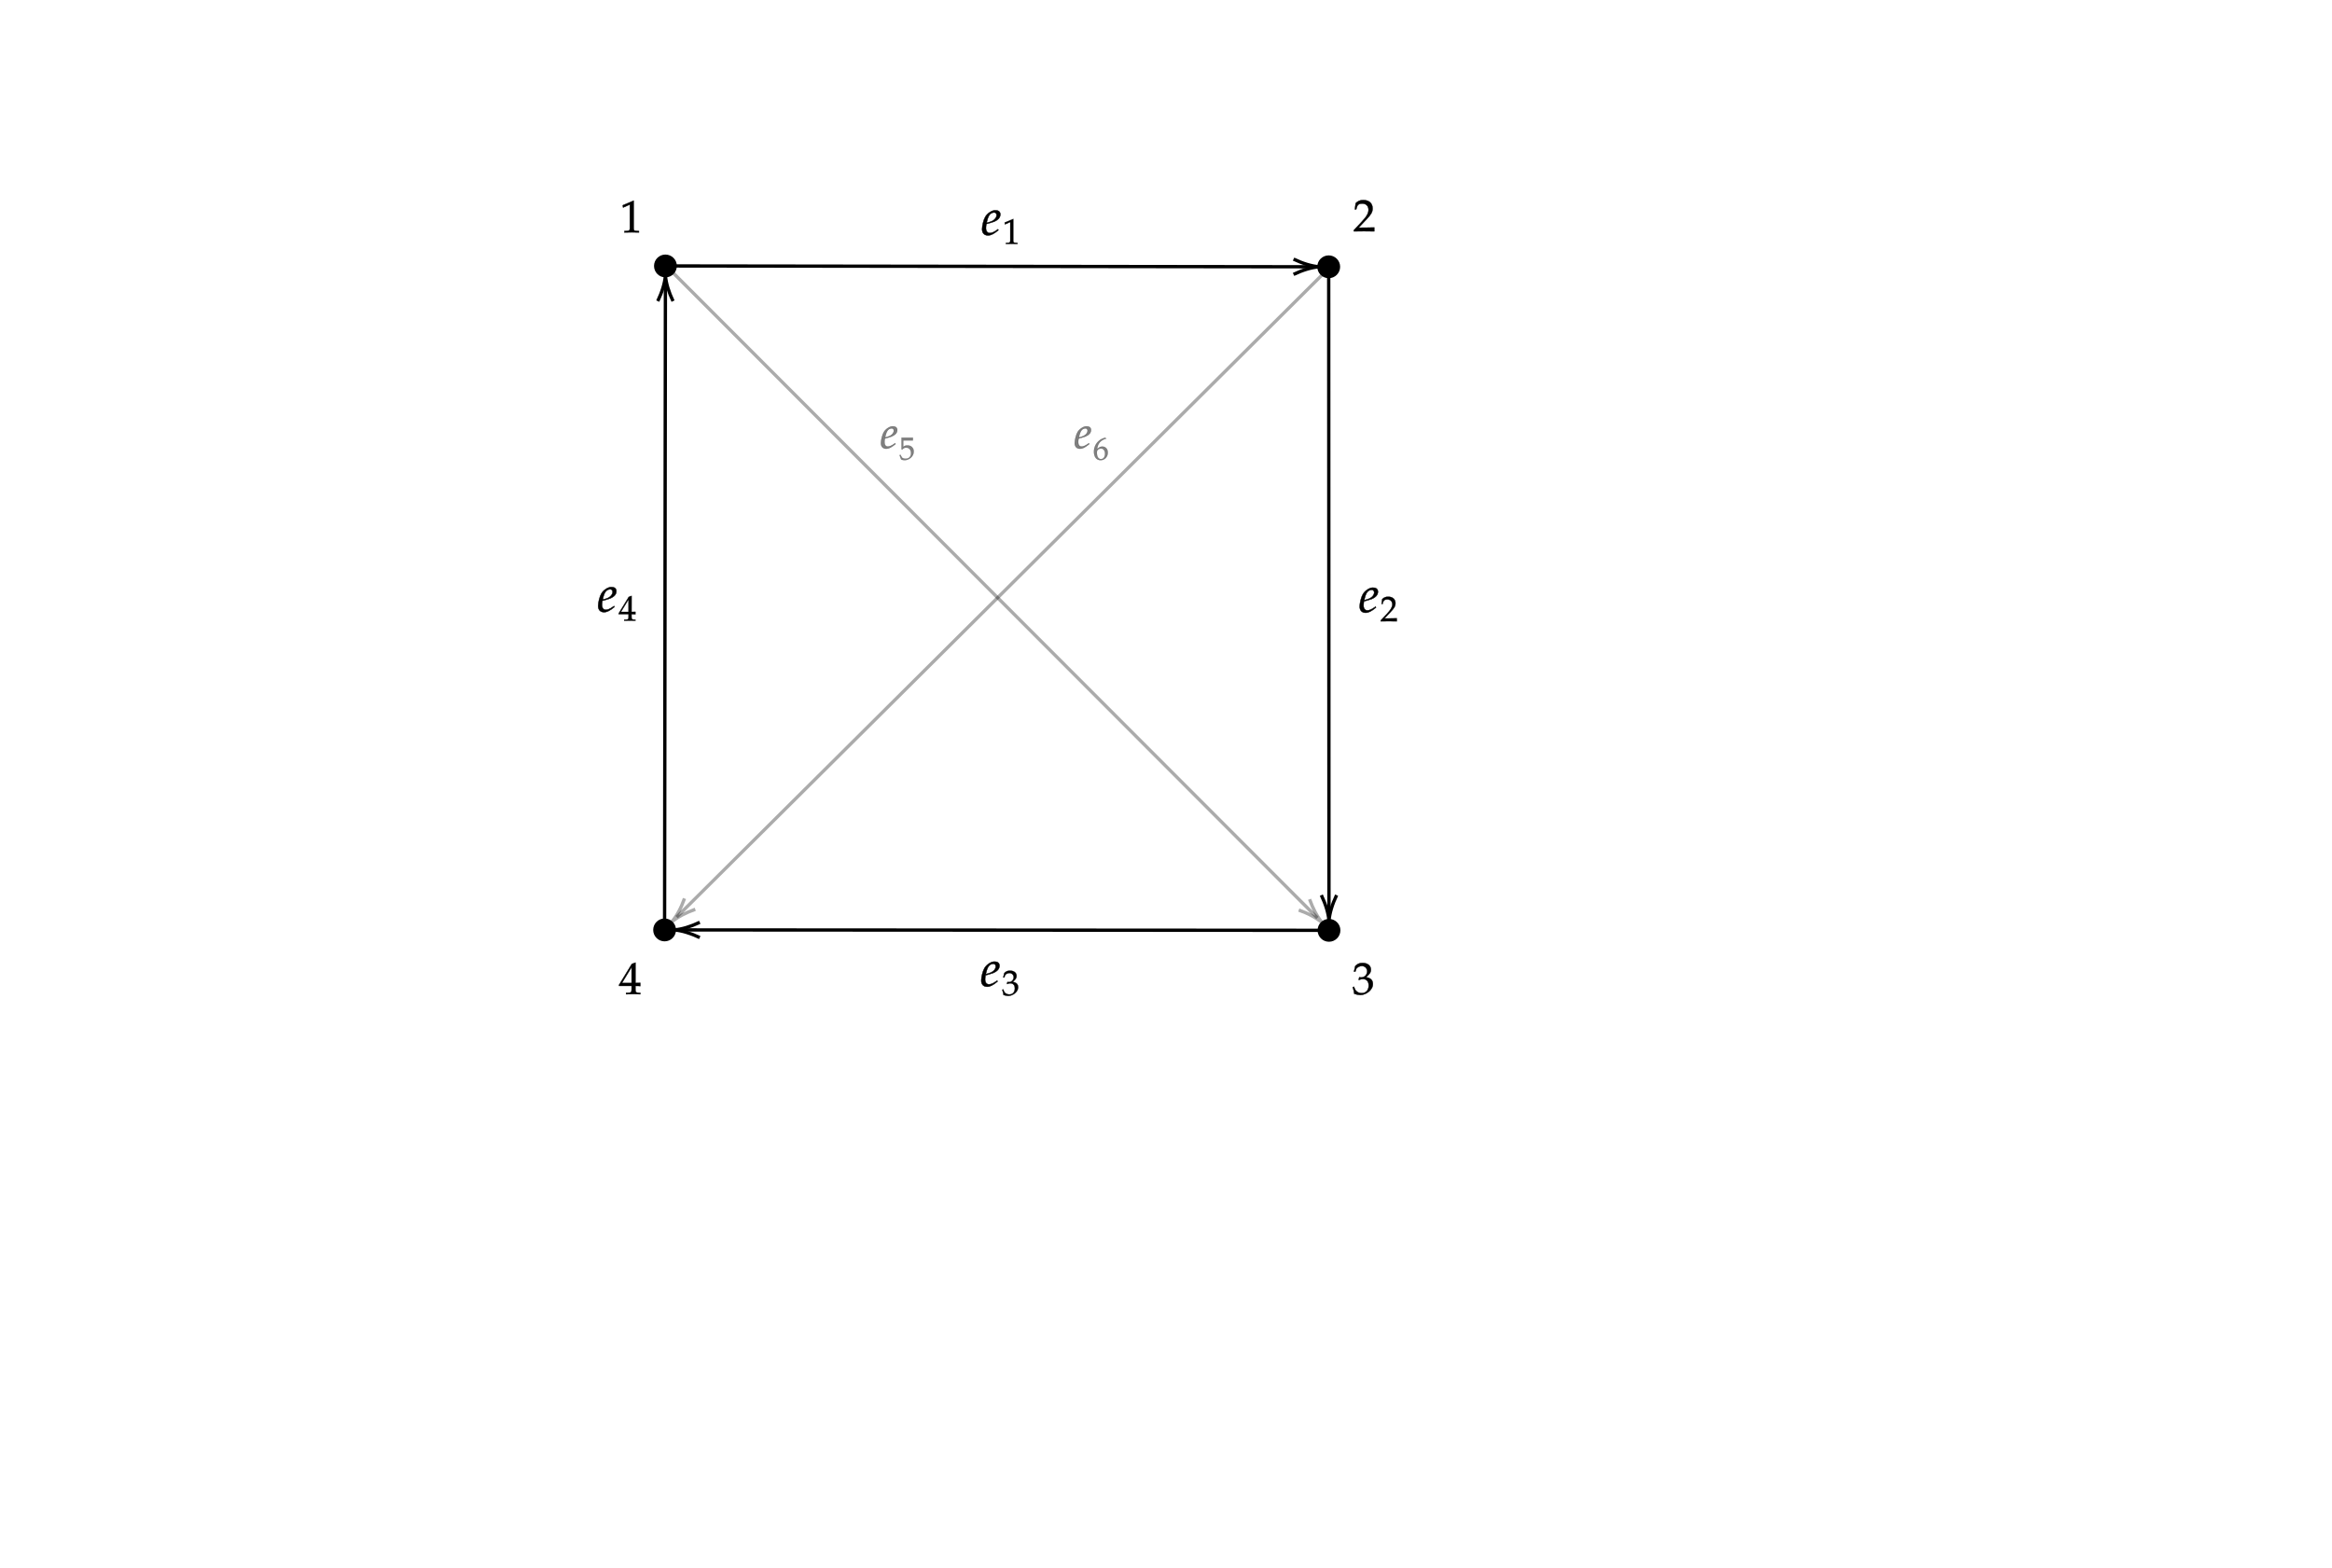
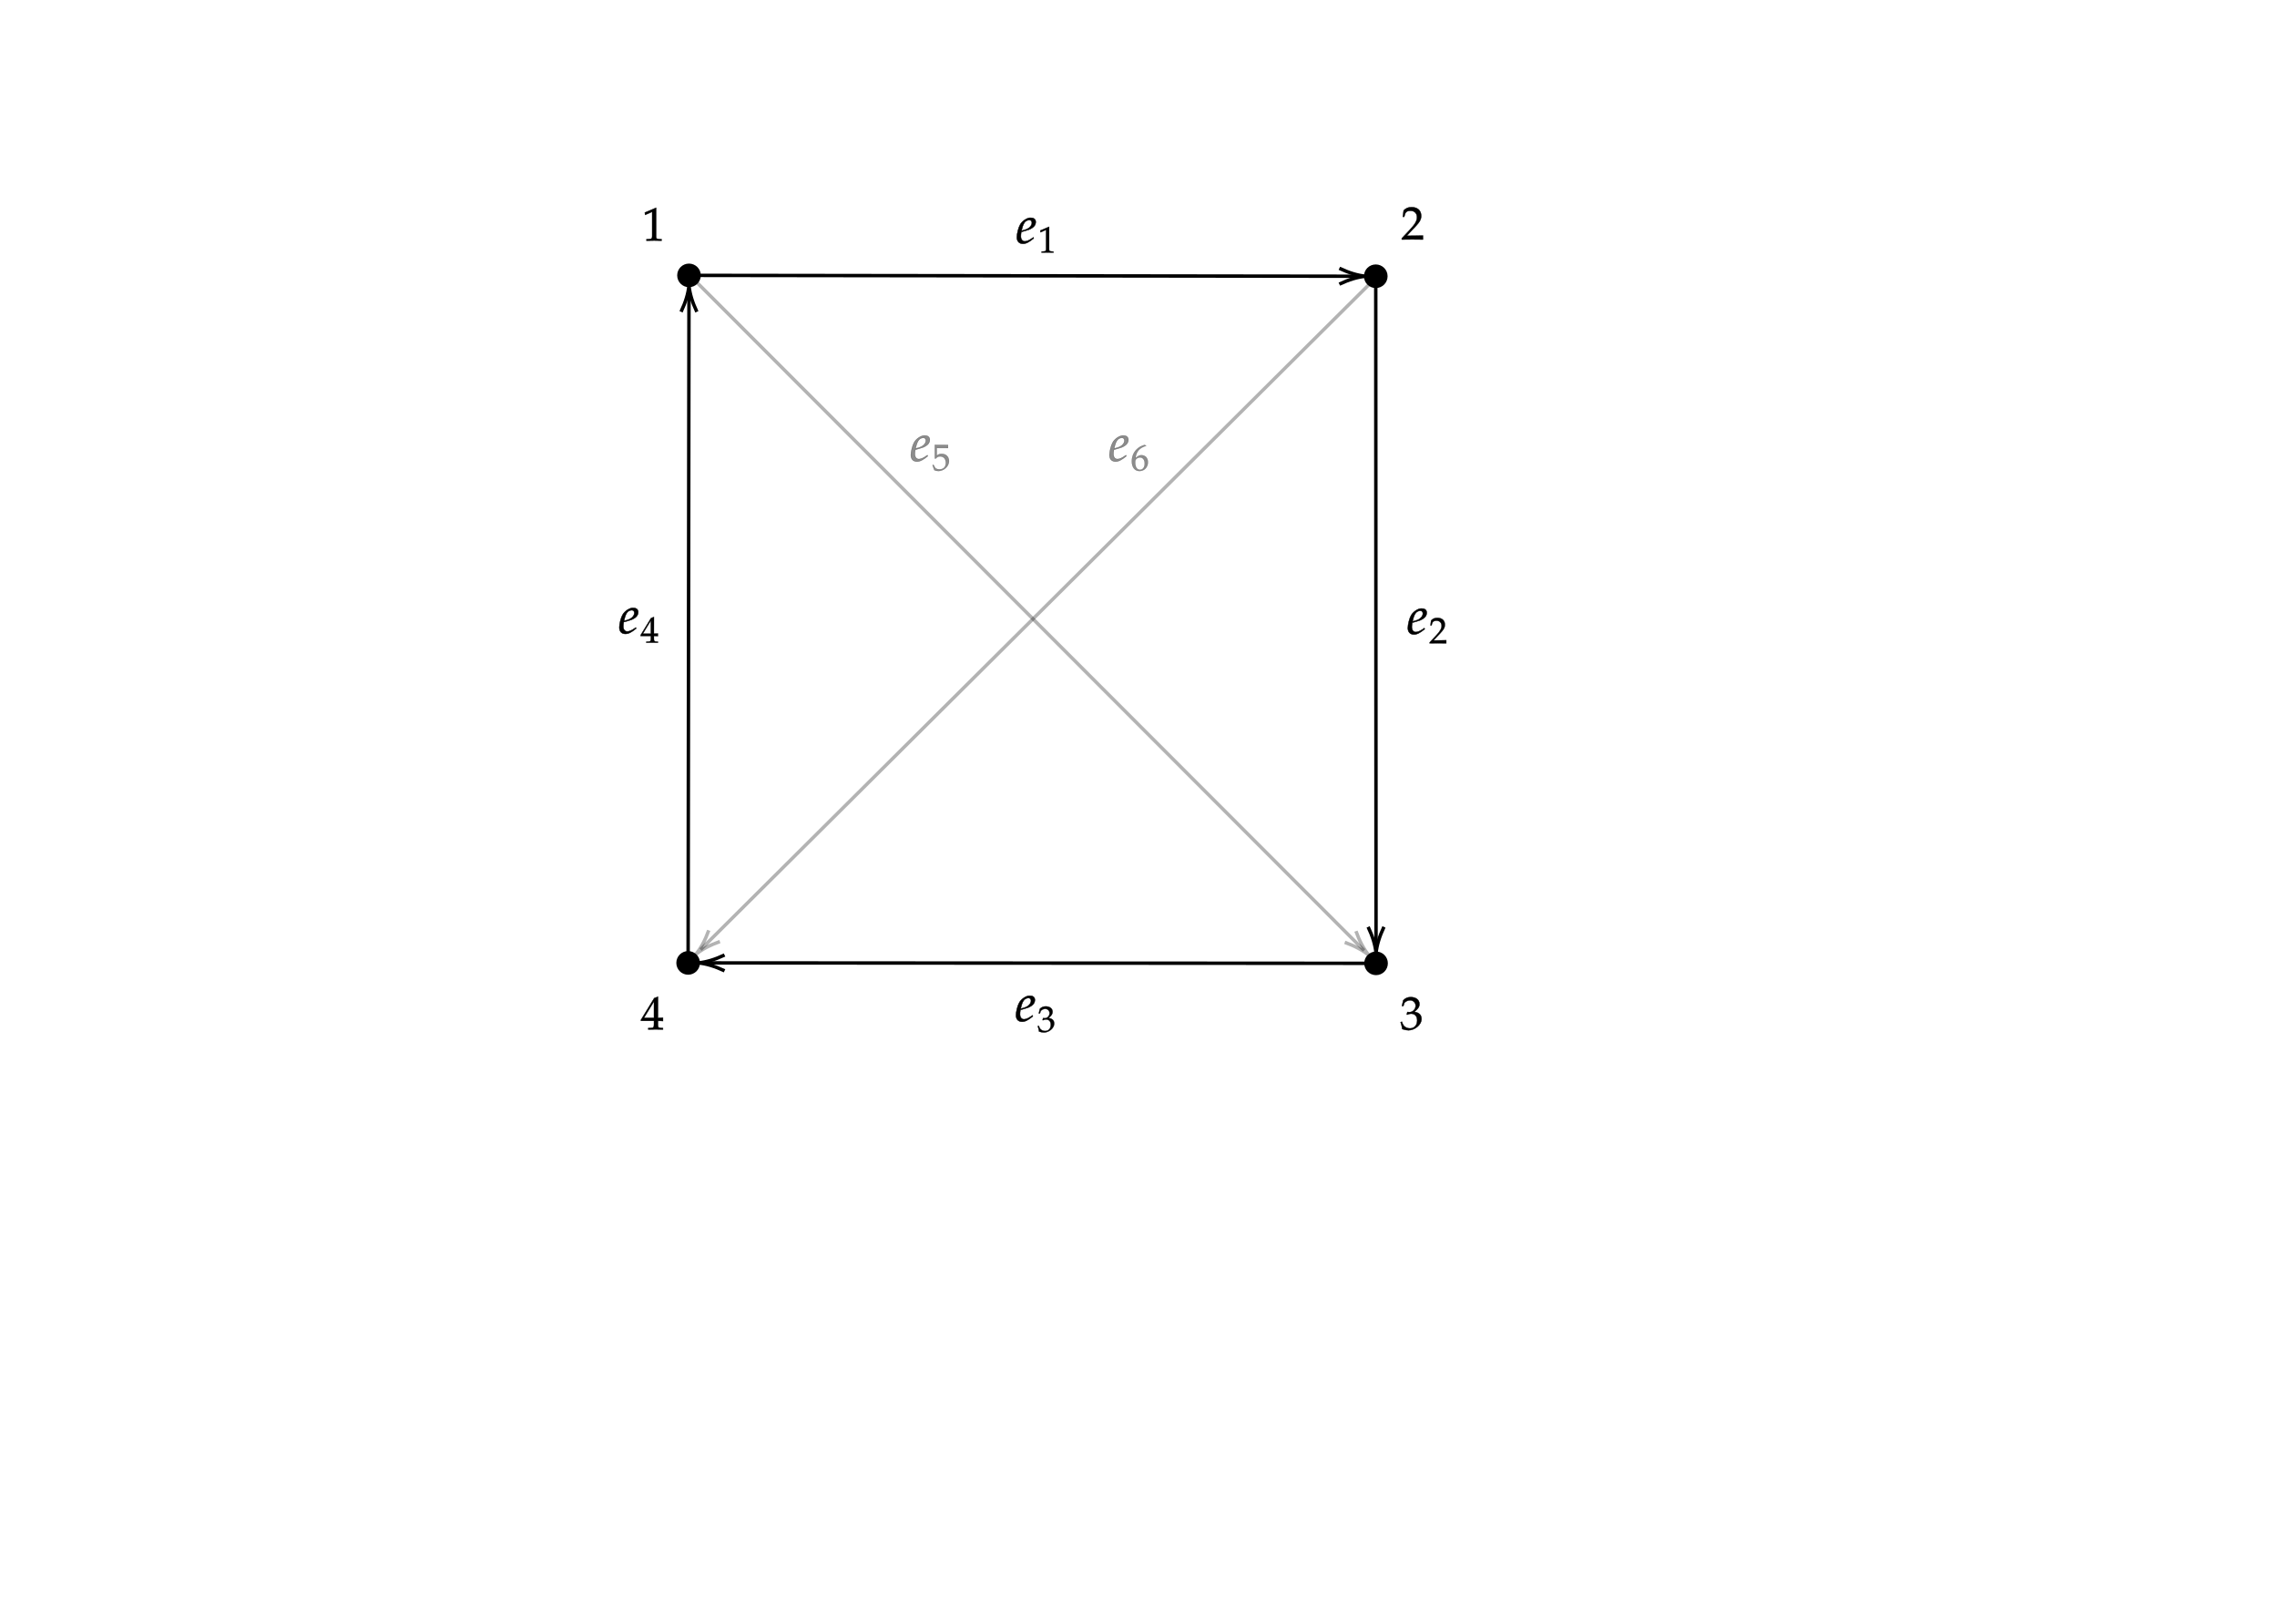
- <svg xmlns="http://www.w3.org/2000/svg" x="0" y="0" width="702" height="472" style="         width:702px;         height:472px;         background: transparent;         fill: none; ">
-   <svg class="role-diagram-draw-area" style="overflow: visible;">
+ <svg xmlns="http://www.w3.org/2000/svg" x="0" y="0" width="662" height="472" style="         width:662px;         height:472px;         background: transparent;         fill: none; ">
+   <svg class="role-diagram-draw-area">
    <g class="shapes-region" style="stroke: black; fill: none;">
      <g class="composite-shape">
        <path class="real" d=" M197.38,80.06 C197.38,78.44 198.69,77.13 200.31,77.13 C201.93,77.13 203.25,78.44 203.25,80.06 C203.25,81.68 201.93,83 200.31,83 C198.69,83 197.38,81.68 197.38,80.06 Z" style="stroke-width: 1; stroke: rgb(0, 0, 0); fill: rgb(0, 0, 0); fill-opacity: 1;" />
      </g>
      <g class="arrow-line">
        <path class="connection real" stroke-dasharray="" d="  M399.98,83.25 L400.06,275.13" style="stroke: rgb(0, 0, 0); stroke-opacity: 1; stroke-width: 1; fill: none; fill-opacity: 1;" />
        <g stroke="rgb(0,0,0)" stroke-opacity="1" transform="matrix(-0.0003490658,-0.9999999,0.9999999,-0.0003490658,400.0625,277.125)" style="stroke: rgb(0, 0, 0); stroke-width: 1;">
          <path d=" M7.65,-2.3 Q3.47,-0.31 0,0 Q3.47,0.32 7.65,2.3" />
        </g>
      </g>
      <g class="arrow-line">
        <path class="connection real" stroke-dasharray="" d="  M397.13,280.06 L205,279.94" style="stroke: rgb(0, 0, 0); stroke-opacity: 1; stroke-width: 1; fill: none; fill-opacity: 1;" />
        <g stroke="rgb(0,0,0)" stroke-opacity="1" transform="matrix(0.9999998,0.0006981316,-0.0006981316,0.9999998,203,279.9375)" style="stroke: rgb(0, 0, 0); stroke-width: 1;">
          <path d=" M7.65,-2.3 Q3.47,-0.31 0,0 Q3.47,0.32 7.65,2.3" />
        </g>
      </g>
      <g class="arrow-line">
        <path class="connection real" stroke-dasharray="" d="  M200.06,277 L200.31,85" style="stroke: rgb(0, 0, 0); stroke-opacity: 1; stroke-width: 1; fill: none; fill-opacity: 1;" />
        <g stroke="rgb(0,0,0)" stroke-opacity="1" transform="matrix(-0.00122173,0.9999993,-0.9999993,-0.00122173,200.3125,83)" style="stroke: rgb(0, 0, 0); stroke-width: 1;">
          <path d=" M7.65,-2.3 Q3.47,-0.31 0,0 Q3.47,0.32 7.65,2.3" />
        </g>
      </g>
      <g class="composite-shape">
        <path class="real" d=" M397.04,80.31 C397.04,78.69 398.36,77.38 399.98,77.38 C401.6,77.38 402.92,78.69 402.92,80.31 C402.92,81.93 401.6,83.25 399.98,83.25 C398.36,83.25 397.04,81.93 397.04,80.31 Z" style="stroke-width: 1; stroke: rgb(0, 0, 0); fill: rgb(0, 0, 0); fill-opacity: 1;" />
      </g>
      <g class="composite-shape">
        <path class="real" d=" M397.13,280.06 C397.13,278.44 398.44,277.13 400.06,277.13 C401.68,277.13 403,278.44 403,280.06 C403,281.68 401.68,283 400.06,283 C398.44,283 397.13,281.68 397.13,280.06 Z" style="stroke-width: 1; stroke: rgb(0, 0, 0); fill: rgb(0, 0, 0); fill-opacity: 1;" />
      </g>
      <g class="composite-shape">
-         <path class="real" d=" M197.13,279.94 C197.13,278.32 198.44,277 200.06,277 C201.68,277 203,278.32 203,279.94 C203,281.56 201.68,282.88 200.06,282.88 C198.44,282.88 197.13,281.56 197.13,279.94 Z" style="stroke-width: 1; stroke: rgb(0, 0, 0); fill: rgb(0, 0, 0); fill-opacity: 1;" />
+         <path class="real" d=" M197.13,279.94 C197.13,278.32 198.44,277 200.06,277 C201.68,277 203,278.32 203,279.94 C203,281.56 201.68,282.88 200.06,282.88 C198.44,282.88 197.13,281.56 197.13,279.94 Z" style="stroke-width: 1; stroke: rgb(0, 0, 0); stroke-opacity: 1; fill: rgb(0, 0, 0); fill-opacity: 1;" />
      </g>
      <g class="arrow-line">
        <path class="connection real" stroke-dasharray="" d="  M203.25,80.06 L395.04,80.31" style="stroke: rgb(0, 0, 0); stroke-opacity: 1; stroke-width: 1; fill: none; fill-opacity: 1;" />
        <g stroke="rgb(0,0,0)" stroke-opacity="1" transform="matrix(-0.9999993,-0.00122173,0.00122173,-0.9999993,397.0417,80.3125)" style="stroke: rgb(0, 0, 0); stroke-width: 1;">
          <path d=" M7.65,-2.3 Q3.47,-0.31 0,0 Q3.47,0.32 7.65,2.3" />
        </g>
      </g>
      <g class="arrow-line">
-         <path class="connection real" stroke-dasharray="" d="  M202.5,82 L396.59,276.33" style="stroke: rgb(0, 0, 0); stroke-opacity: 0.33; stroke-width: 1; fill: none; fill-opacity: 1;" />
-         <g stroke="rgb(0,0,0)" stroke-opacity="0.33" transform="matrix(-0.706613,-0.7076003,0.7076003,-0.706613,398,277.75)" style="stroke: rgb(0, 0, 0); stroke-width: 1;">
-           <path d=" M7.65,-2.3 Q3.47,-0.31 0,0 Q3.47,0.32 7.65,2.3" />
-         </g>
-       </g>
-       <g class="arrow-line">
-         <path class="connection real" stroke-dasharray="" d="  M398,82.75 L203.67,276.09" style="stroke: rgb(0, 0, 0); stroke-opacity: 0.33; stroke-width: 1; fill: none; fill-opacity: 1;" />
-         <g stroke="rgb(0,0,0)" stroke-opacity="0.33" transform="matrix(0.7089556,-0.7052532,0.7052532,0.7089556,202.25,277.5)" style="stroke: rgb(0, 0, 0); stroke-width: 1;">
+         <path class="connection real" stroke-dasharray="" d="  M202.5,82 L396.59,276.33" style="stroke: rgb(0, 0, 0); stroke-opacity: 0.3; stroke-width: 1; fill: none; fill-opacity: 1;" />
+         <g stroke="rgb(0,0,0)" stroke-opacity="0.3" transform="matrix(-0.706613,-0.7076003,0.7076003,-0.706613,398,277.75)" style="stroke: rgb(0, 0, 0); stroke-width: 1;">
+           <path d=" M7.65,-2.3 Q3.47,-0.31 0,0 Q3.47,0.32 7.65,2.3" />
+         </g>
+       </g>
+       <g class="arrow-line">
+         <path class="connection real" stroke-dasharray="" d="  M398,82.75 L203.67,276.09" style="stroke: rgb(0, 0, 0); stroke-opacity: 0.3; stroke-width: 1; fill: none; fill-opacity: 1;" />
+         <g stroke="rgb(0,0,0)" stroke-opacity="0.3" transform="matrix(0.7089556,-0.7052532,0.7052532,0.7089556,202.25,277.5)" style="stroke: rgb(0, 0, 0); stroke-width: 1;">
          <path d=" M7.65,-2.3 Q3.47,-0.31 0,0 Q3.47,0.32 7.65,2.3" />
        </g>
      </g>
      <g />
    </g>
    <g />
    <g />
    <g />
  </svg>
-   <svg width="700" height="470" style="width:700px;height:470px;font-family:Asana-Math, Asana;background:transparent;">
+   <svg width="660" height="470" style="width:660px;height:470px;font-family:Asana-Math, Asana;background:transparent;">
    <g>
      <g>
        <g>
          <g transform="matrix(1,0,0,1,186.6562,69.92812)">
            <path transform="matrix(0.0136,0,0,-0.0136,0,0)" d="M418 -3L418 27L366 30C311 33 301 44 301 96L301 700L60 598L67 548L217 614L217 96C217 44 206 33 152 30L96 27L96 -3C250 0 250 0 261 0C292 0 402 -3 418 -3Z" stroke="rgb(0,0,0)" stroke-opacity="1" stroke-width="8" fill="rgb(0,0,0)" fill-opacity="1" />
          </g>
        </g>
      </g>
    </g>
    <g>
      <g>
        <g>
          <g transform="matrix(1,0,0,1,407.3281,69.6)">
            <path transform="matrix(0.0136,0,0,-0.0136,0,0)" d="M16 23L16 -3C203 -3 203 0 239 0C275 0 275 -3 468 -3L468 82C353 77 307 81 122 77L304 270C401 373 431 428 431 503C431 618 353 689 226 689C154 689 105 669 56 619L39 483L68 483L81 529C97 587 133 612 200 612C286 612 341 558 341 473C341 398 299 324 186 204Z" stroke="rgb(0,0,0)" stroke-opacity="1" stroke-width="8" fill="rgb(0,0,0)" fill-opacity="1" />
          </g>
        </g>
      </g>
    </g>
    <g>
      <g>
        <g>
          <g transform="matrix(1,0,0,1,407,299.2563)">
            <path transform="matrix(0.0136,0,0,-0.0136,0,0)" d="M462 224C462 345 355 366 308 374C388 436 418 482 418 541C418 630 344 689 233 689C165 689 120 670 72 622L43 498L74 498L92 554C103 588 166 622 218 622C283 622 336 569 336 506C336 431 277 368 206 368C198 368 187 369 174 370L159 371L147 318L154 312C192 329 211 334 238 334C321 334 369 281 369 190C369 88 308 21 215 21C169 21 128 36 98 64C74 86 61 109 42 163L15 153C36 92 44 56 50 6C103 -12 147 -20 184 -20C307 -20 462 87 462 224Z" stroke="rgb(0,0,0)" stroke-opacity="1" stroke-width="8" fill="rgb(0,0,0)" fill-opacity="1" />
          </g>
        </g>
      </g>
    </g>
    <g>
      <g>
        <g>
          <g transform="matrix(1,0,0,1,186.3281,299.2563)">
            <path transform="matrix(0.0136,0,0,-0.0136,0,0)" d="M280 181L280 106C280 46 269 32 220 30L158 27L158 -3C291 0 291 0 315 0C339 0 339 0 472 -3L472 27L424 30C375 33 364 46 364 106L364 181C423 181 444 180 472 177L472 248L364 245L365 697L285 667L2 204L2 181ZM280 245L65 245L280 597Z" stroke="rgb(0,0,0)" stroke-opacity="1" stroke-width="8" fill="rgb(0,0,0)" fill-opacity="1" />
          </g>
        </g>
      </g>
    </g>
    <g>
      <g>
        <g>
          <g transform="matrix(1,0,0,1,295.4062,70.70625)">
            <path transform="matrix(0.0153,0,0,-0.0153,0,0)" d="M328 111L304 94C251 56 203 36 167 36C120 36 91 73 91 133C91 158 94 185 99 214C116 218 225 248 250 259C335 296 374 342 374 404C374 451 340 482 290 482C222 496 112 423 75 349C45 299 15 180 15 113C15 35 59 -11 131 -11C188 -11 244 17 336 92ZM113 274C130 343 150 386 179 412C197 428 228 440 252 440C281 440 300 420 300 388C300 344 265 297 213 272C185 258 149 247 104 237Z" stroke="rgb(0,0,0)" stroke-opacity="1" stroke-width="8" fill="rgb(0,0,0)" fill-opacity="1" />
          </g>
        </g>
        <g>
          <g>
            <g>
              <g>
                <g transform="matrix(1,0,0,1,301.7969,73.41313)">
                  <path transform="matrix(0.01071,0,0,-0.01071,0,0)" d="M418 -3L418 27L366 30C311 33 301 44 301 96L301 700L60 598L67 548L217 614L217 96C217 44 206 33 152 30L96 27L96 -3C250 0 250 0 261 0C292 0 402 -3 418 -3Z" stroke="rgb(0,0,0)" stroke-opacity="1" stroke-width="8" fill="rgb(0,0,0)" fill-opacity="1" />
                </g>
              </g>
            </g>
          </g>
        </g>
      </g>
    </g>
    <g>
      <g>
        <g>
          <g transform="matrix(1,0,0,1,409.0781,184.3)">
            <path transform="matrix(0.0153,0,0,-0.0153,0,0)" d="M328 111L304 94C251 56 203 36 167 36C120 36 91 73 91 133C91 158 94 185 99 214C116 218 225 248 250 259C335 296 374 342 374 404C374 451 340 482 290 482C222 496 112 423 75 349C45 299 15 180 15 113C15 35 59 -11 131 -11C188 -11 244 17 336 92ZM113 274C130 343 150 386 179 412C197 428 228 440 252 440C281 440 300 420 300 388C300 344 265 297 213 272C185 258 149 247 104 237Z" stroke="rgb(0,0,0)" stroke-opacity="1" stroke-width="8" fill="rgb(0,0,0)" fill-opacity="1" />
          </g>
        </g>
        <g>
          <g>
            <g>
              <g>
                <g transform="matrix(1,0,0,1,415.4688,187.0069)">
                  <path transform="matrix(0.01071,0,0,-0.01071,0,0)" d="M16 23L16 -3C203 -3 203 0 239 0C275 0 275 -3 468 -3L468 82C353 77 307 81 122 77L304 270C401 373 431 428 431 503C431 618 353 689 226 689C154 689 105 669 56 619L39 483L68 483L81 529C97 587 133 612 200 612C286 612 341 558 341 473C341 398 299 324 186 204Z" stroke="rgb(0,0,0)" stroke-opacity="1" stroke-width="8" fill="rgb(0,0,0)" fill-opacity="1" />
                </g>
              </g>
            </g>
          </g>
        </g>
      </g>
    </g>
    <g>
      <g>
        <g>
          <g transform="matrix(1,0,0,1,295.1562,296.8781)">
            <path transform="matrix(0.0153,0,0,-0.0153,0,0)" d="M328 111L304 94C251 56 203 36 167 36C120 36 91 73 91 133C91 158 94 185 99 214C116 218 225 248 250 259C335 296 374 342 374 404C374 451 340 482 290 482C222 496 112 423 75 349C45 299 15 180 15 113C15 35 59 -11 131 -11C188 -11 244 17 336 92ZM113 274C130 343 150 386 179 412C197 428 228 440 252 440C281 440 300 420 300 388C300 344 265 297 213 272C185 258 149 247 104 237Z" stroke="rgb(0,0,0)" stroke-opacity="1" stroke-width="8" fill="rgb(0,0,0)" fill-opacity="1" />
          </g>
        </g>
        <g>
          <g>
            <g>
              <g>
-                 <g transform="matrix(1,0,0,1,301.5469,299.585)">
+                 <g transform="matrix(1,0,0,1,301.5469,299.96)">
                  <path transform="matrix(0.01071,0,0,-0.01071,0,0)" d="M462 224C462 345 355 366 308 374C388 436 418 482 418 541C418 630 344 689 233 689C165 689 120 670 72 622L43 498L74 498L92 554C103 588 166 622 218 622C283 622 336 569 336 506C336 431 277 368 206 368C198 368 187 369 174 370L159 371L147 318L154 312C192 329 211 334 238 334C321 334 369 281 369 190C369 88 308 21 215 21C169 21 128 36 98 64C74 86 61 109 42 163L15 153C36 92 44 56 50 6C103 -12 147 -20 184 -20C307 -20 462 87 462 224Z" stroke="rgb(0,0,0)" stroke-opacity="1" stroke-width="8" fill="rgb(0,0,0)" fill-opacity="1" />
                </g>
              </g>
            </g>
+             <g />
          </g>
        </g>
      </g>
    </g>
    <g>
      <g>
        <g>
          <g transform="matrix(1,0,0,1,179.8281,184.1281)">
            <path transform="matrix(0.0153,0,0,-0.0153,0,0)" d="M328 111L304 94C251 56 203 36 167 36C120 36 91 73 91 133C91 158 94 185 99 214C116 218 225 248 250 259C335 296 374 342 374 404C374 451 340 482 290 482C222 496 112 423 75 349C45 299 15 180 15 113C15 35 59 -11 131 -11C188 -11 244 17 336 92ZM113 274C130 343 150 386 179 412C197 428 228 440 252 440C281 440 300 420 300 388C300 344 265 297 213 272C185 258 149 247 104 237Z" stroke="rgb(0,0,0)" stroke-opacity="1" stroke-width="8" fill="rgb(0,0,0)" fill-opacity="1" />
          </g>
        </g>
        <g>
          <g>
            <g>
              <g>
                <g transform="matrix(1,0,0,1,186.2188,186.835)">
                  <path transform="matrix(0.01071,0,0,-0.01071,0,0)" d="M280 181L280 106C280 46 269 32 220 30L158 27L158 -3C291 0 291 0 315 0C339 0 339 0 472 -3L472 27L424 30C375 33 364 46 364 106L364 181C423 181 444 180 472 177L472 248L364 245L365 697L285 667L2 204L2 181ZM280 245L65 245L280 597Z" stroke="rgb(0,0,0)" stroke-opacity="1" stroke-width="8" fill="rgb(0,0,0)" fill-opacity="1" />
                </g>
              </g>
            </g>
          </g>
        </g>
      </g>
    </g>
    <g>
      <g>
        <g>
-           <g transform="matrix(1,0,0,1,265,134.9281)">
-             <path transform="matrix(0.0136,0,0,-0.0136,0,0)" d="M328 111L304 94C251 56 203 36 167 36C120 36 91 73 91 133C91 158 94 185 99 214C116 218 225 248 250 259C335 296 374 342 374 404C374 451 340 482 290 482C222 496 112 423 75 349C45 299 15 180 15 113C15 35 59 -11 131 -11C188 -11 244 17 336 92ZM113 274C130 343 150 386 179 412C197 428 228 440 252 440C281 440 300 420 300 388C300 344 265 297 213 272C185 258 149 247 104 237Z" stroke="rgb(0,0,0)" stroke-opacity="0.5" stroke-width="8" fill="rgb(0,0,0)" fill-opacity="0.5" />
-           </g>
-         </g>
-         <g>
-           <g>
-             <g>
-               <g>
-                 <g transform="matrix(1,0,0,1,270.6875,138.3325)">
-                   <path transform="matrix(0.00952,0,0,-0.00952,0,0)" d="M459 253C459 366 378 446 264 446C216 446 180 443 127 396L127 605L432 604L432 689L75 690L75 322L95 316C142 363 169 377 218 377C314 377 374 309 374 201C374 90 310 25 201 25C147 25 97 43 83 69L37 151L13 137C36 80 48 48 62 4C90 -11 130 -20 173 -20C301 -20 459 89 459 253Z" stroke="rgb(0,0,0)" stroke-opacity="0.5" stroke-width="8" fill="rgb(0,0,0)" fill-opacity="0.5" />
-                 </g>
-               </g>
-             </g>
-           </g>
-         </g>
-       </g>
-     </g>
-     <g>
-       <g>
-         <g>
-           <g transform="matrix(1,0,0,1,323.3281,134.9281)">
-             <path transform="matrix(0.0136,0,0,-0.0136,0,0)" d="M328 111L304 94C251 56 203 36 167 36C120 36 91 73 91 133C91 158 94 185 99 214C116 218 225 248 250 259C335 296 374 342 374 404C374 451 340 482 290 482C222 496 112 423 75 349C45 299 15 180 15 113C15 35 59 -11 131 -11C188 -11 244 17 336 92ZM113 274C130 343 150 386 179 412C197 428 228 440 252 440C281 440 300 420 300 388C300 344 265 297 213 272C185 258 149 247 104 237Z" stroke="rgb(0,0,0)" stroke-opacity="0.5" stroke-width="8" fill="rgb(0,0,0)" fill-opacity="0.5" />
-           </g>
-         </g>
-         <g>
-           <g>
-             <g>
-               <g>
-                 <g transform="matrix(1,0,0,1,329.0156,138.3325)">
-                   <path transform="matrix(0.00952,0,0,-0.00952,0,0)" d="M131 331C152 512 241 611 421 665L379 689C283 657 242 637 191 593C88 506 32 384 32 247C32 82 112 -20 241 -20C371 -20 468 83 468 219C468 334 399 409 293 409C216 409 184 370 131 331ZM255 349C331 349 382 283 382 184C382 80 331 13 254 13C169 13 123 86 123 220C123 255 127 274 138 291C160 325 207 349 255 349Z" stroke="rgb(0,0,0)" stroke-opacity="0.5" stroke-width="8" fill="rgb(0,0,0)" fill-opacity="0.5" />
+           <g transform="matrix(1,0,0,1,264.5938,134.0188)">
+             <path transform="matrix(0.0153,0,0,-0.0153,0,0)" d="M328 111L304 94C251 56 203 36 167 36C120 36 91 73 91 133C91 158 94 185 99 214C116 218 225 248 250 259C335 296 374 342 374 404C374 451 340 482 290 482C222 496 112 423 75 349C45 299 15 180 15 113C15 35 59 -11 131 -11C188 -11 244 17 336 92ZM113 274C130 343 150 386 179 412C197 428 228 440 252 440C281 440 300 420 300 388C300 344 265 297 213 272C185 258 149 247 104 237Z" stroke="rgb(0,0,0)" stroke-opacity="0.45" stroke-width="8" fill="rgb(0,0,0)" fill-opacity="0.45" />
+           </g>
+         </g>
+         <g>
+           <g>
+             <g>
+               <g>
+                 <g transform="matrix(1,0,0,1,270.9844,136.7256)">
+                   <path transform="matrix(0.01071,0,0,-0.01071,0,0)" d="M459 253C459 366 378 446 264 446C216 446 180 443 127 396L127 605L432 604L432 689L75 690L75 322L95 316C142 363 169 377 218 377C314 377 374 309 374 201C374 90 310 25 201 25C147 25 97 43 83 69L37 151L13 137C36 80 48 48 62 4C90 -11 130 -20 173 -20C301 -20 459 89 459 253Z" stroke="rgb(0,0,0)" stroke-opacity="0.45" stroke-width="8" fill="rgb(0,0,0)" fill-opacity="0.45" />
+                 </g>
+               </g>
+             </g>
+           </g>
+         </g>
+       </g>
+     </g>
+     <g>
+       <g>
+         <g>
+           <g transform="matrix(1,0,0,1,322.3281,134.0188)">
+             <path transform="matrix(0.0153,0,0,-0.0153,0,0)" d="M328 111L304 94C251 56 203 36 167 36C120 36 91 73 91 133C91 158 94 185 99 214C116 218 225 248 250 259C335 296 374 342 374 404C374 451 340 482 290 482C222 496 112 423 75 349C45 299 15 180 15 113C15 35 59 -11 131 -11C188 -11 244 17 336 92ZM113 274C130 343 150 386 179 412C197 428 228 440 252 440C281 440 300 420 300 388C300 344 265 297 213 272C185 258 149 247 104 237Z" stroke="rgb(0,0,0)" stroke-opacity="0.45" stroke-width="8" fill="rgb(0,0,0)" fill-opacity="0.45" />
+           </g>
+         </g>
+         <g>
+           <g>
+             <g>
+               <g>
+                 <g transform="matrix(1,0,0,1,328.7188,136.7256)">
+                   <path transform="matrix(0.01071,0,0,-0.01071,0,0)" d="M131 331C152 512 241 611 421 665L379 689C283 657 242 637 191 593C88 506 32 384 32 247C32 82 112 -20 241 -20C371 -20 468 83 468 219C468 334 399 409 293 409C216 409 184 370 131 331ZM255 349C331 349 382 283 382 184C382 80 331 13 254 13C169 13 123 86 123 220C123 255 127 274 138 291C160 325 207 349 255 349Z" stroke="rgb(0,0,0)" stroke-opacity="0.45" stroke-width="8" fill="rgb(0,0,0)" fill-opacity="0.45" />
                </g>
              </g>
            </g>
          </g>
        </g>
      </g>
    </g>
  </svg>
</svg>
